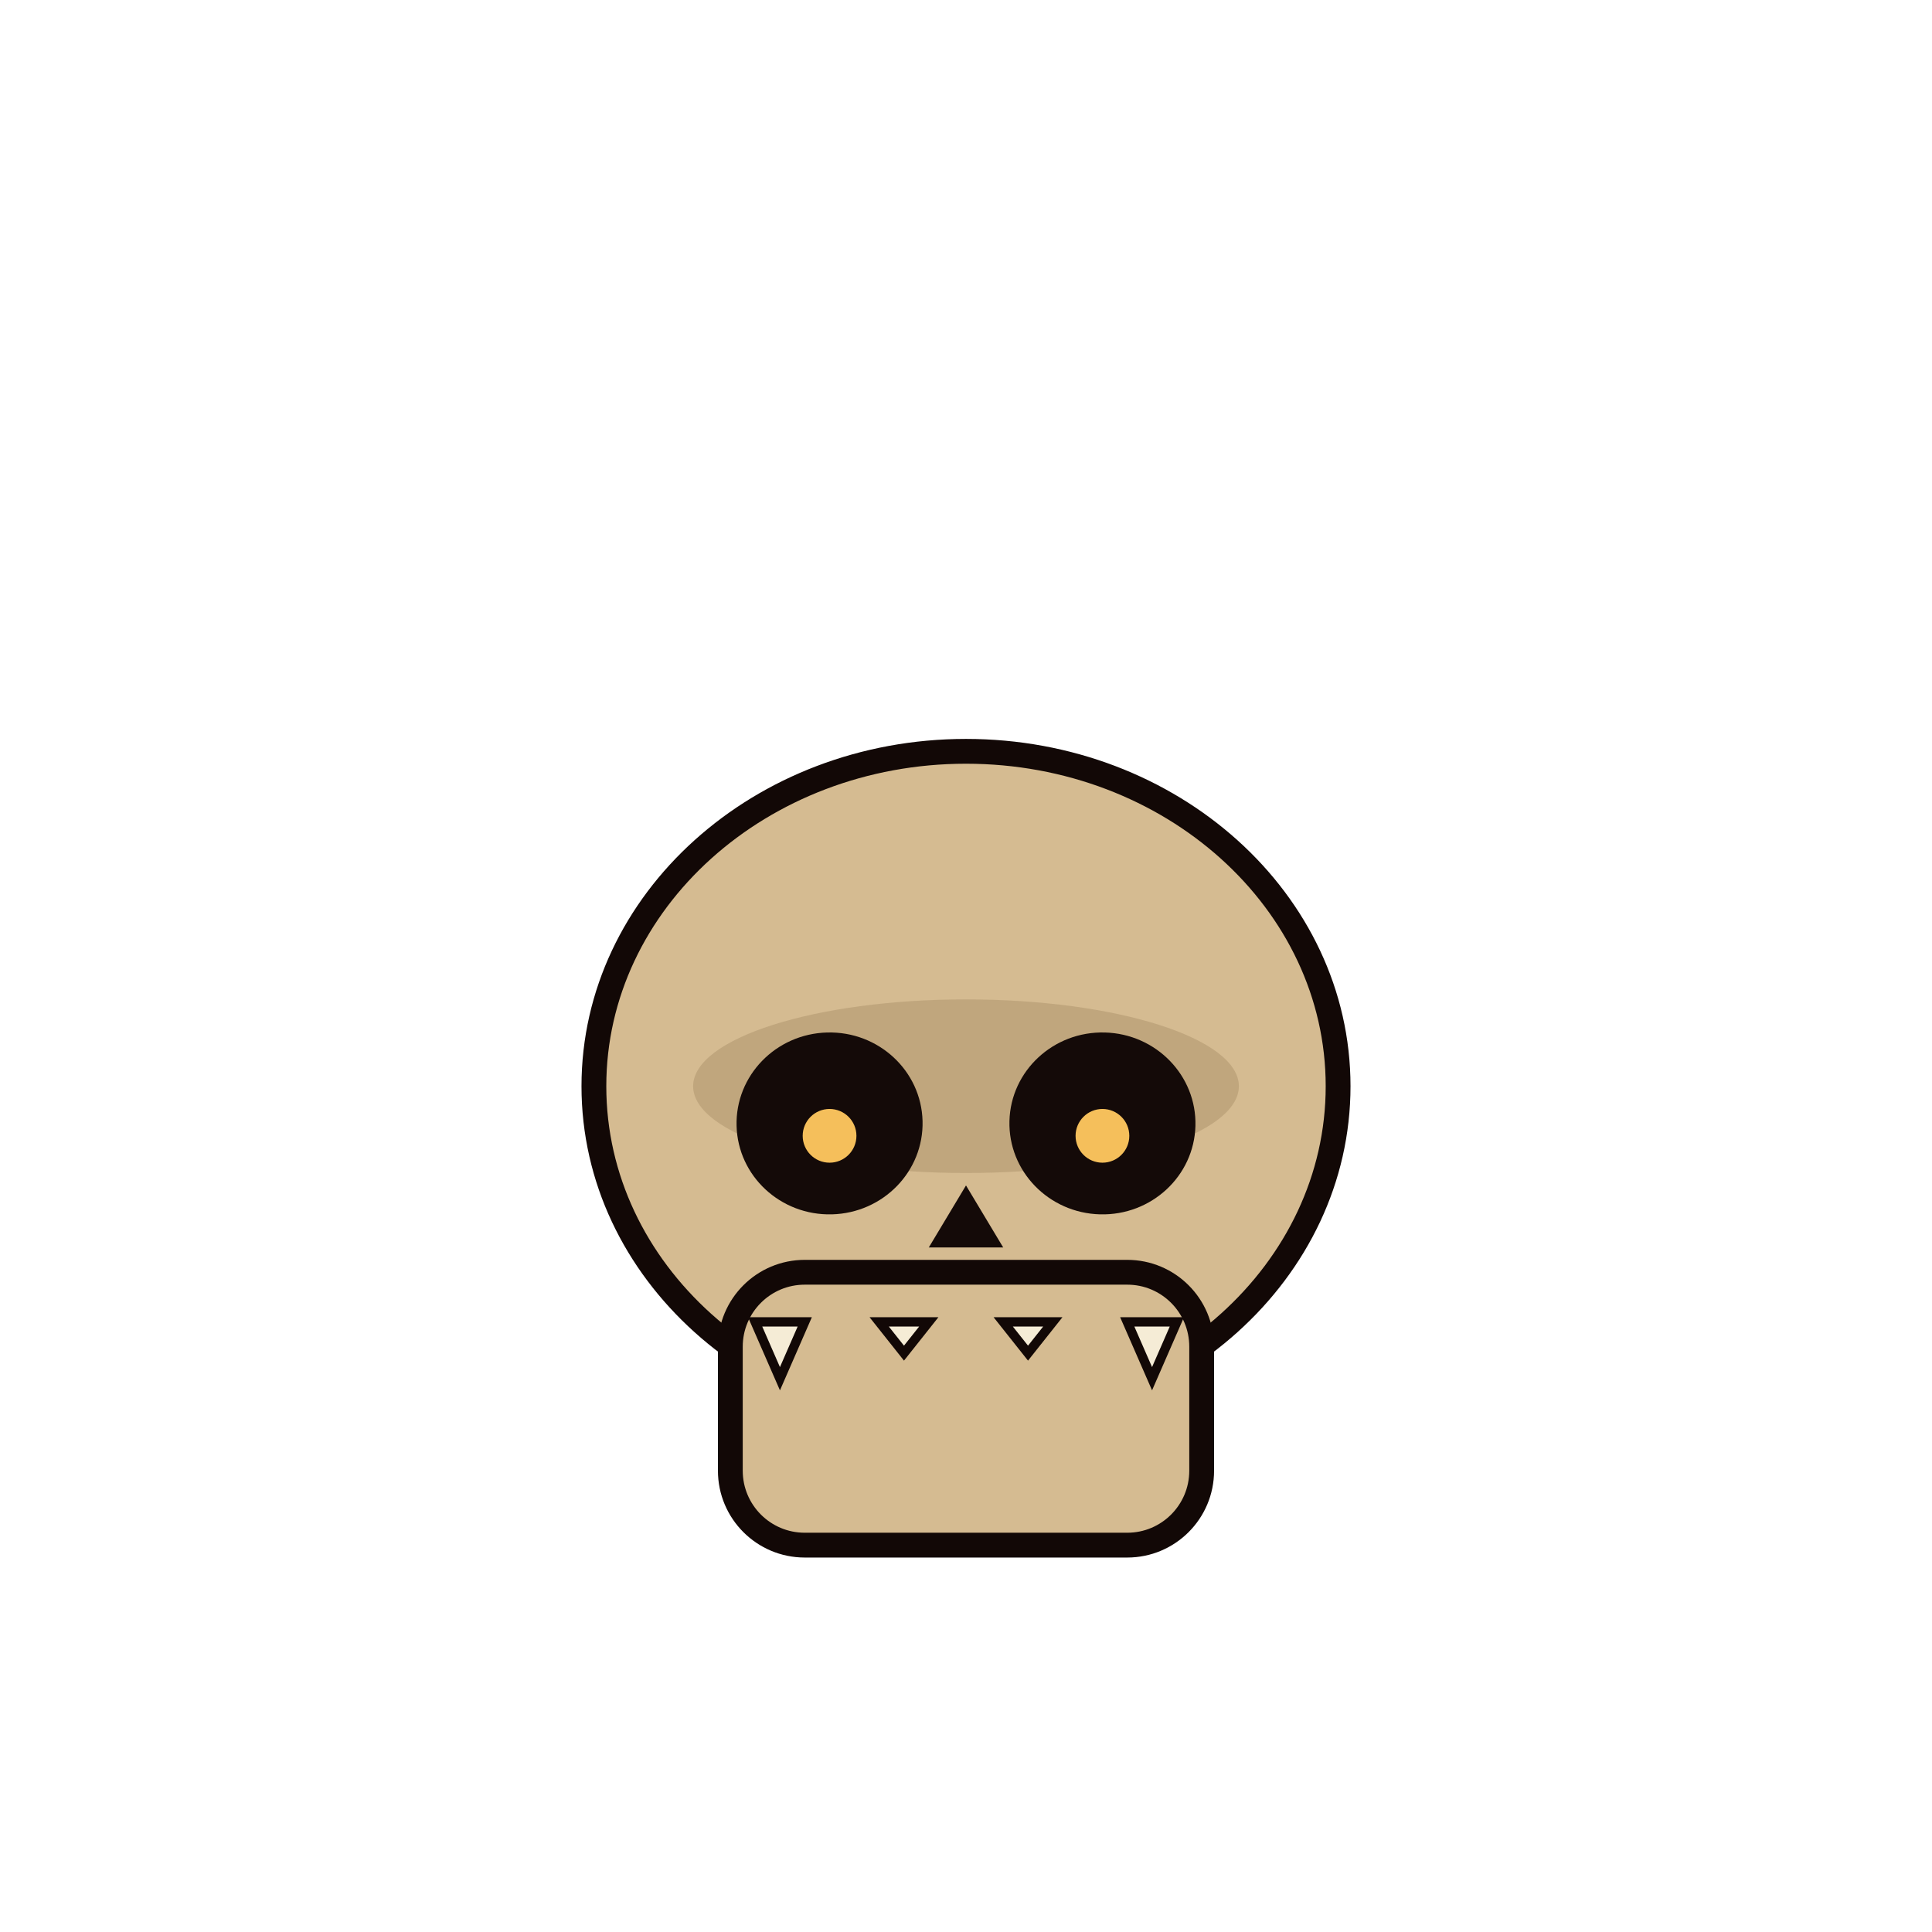
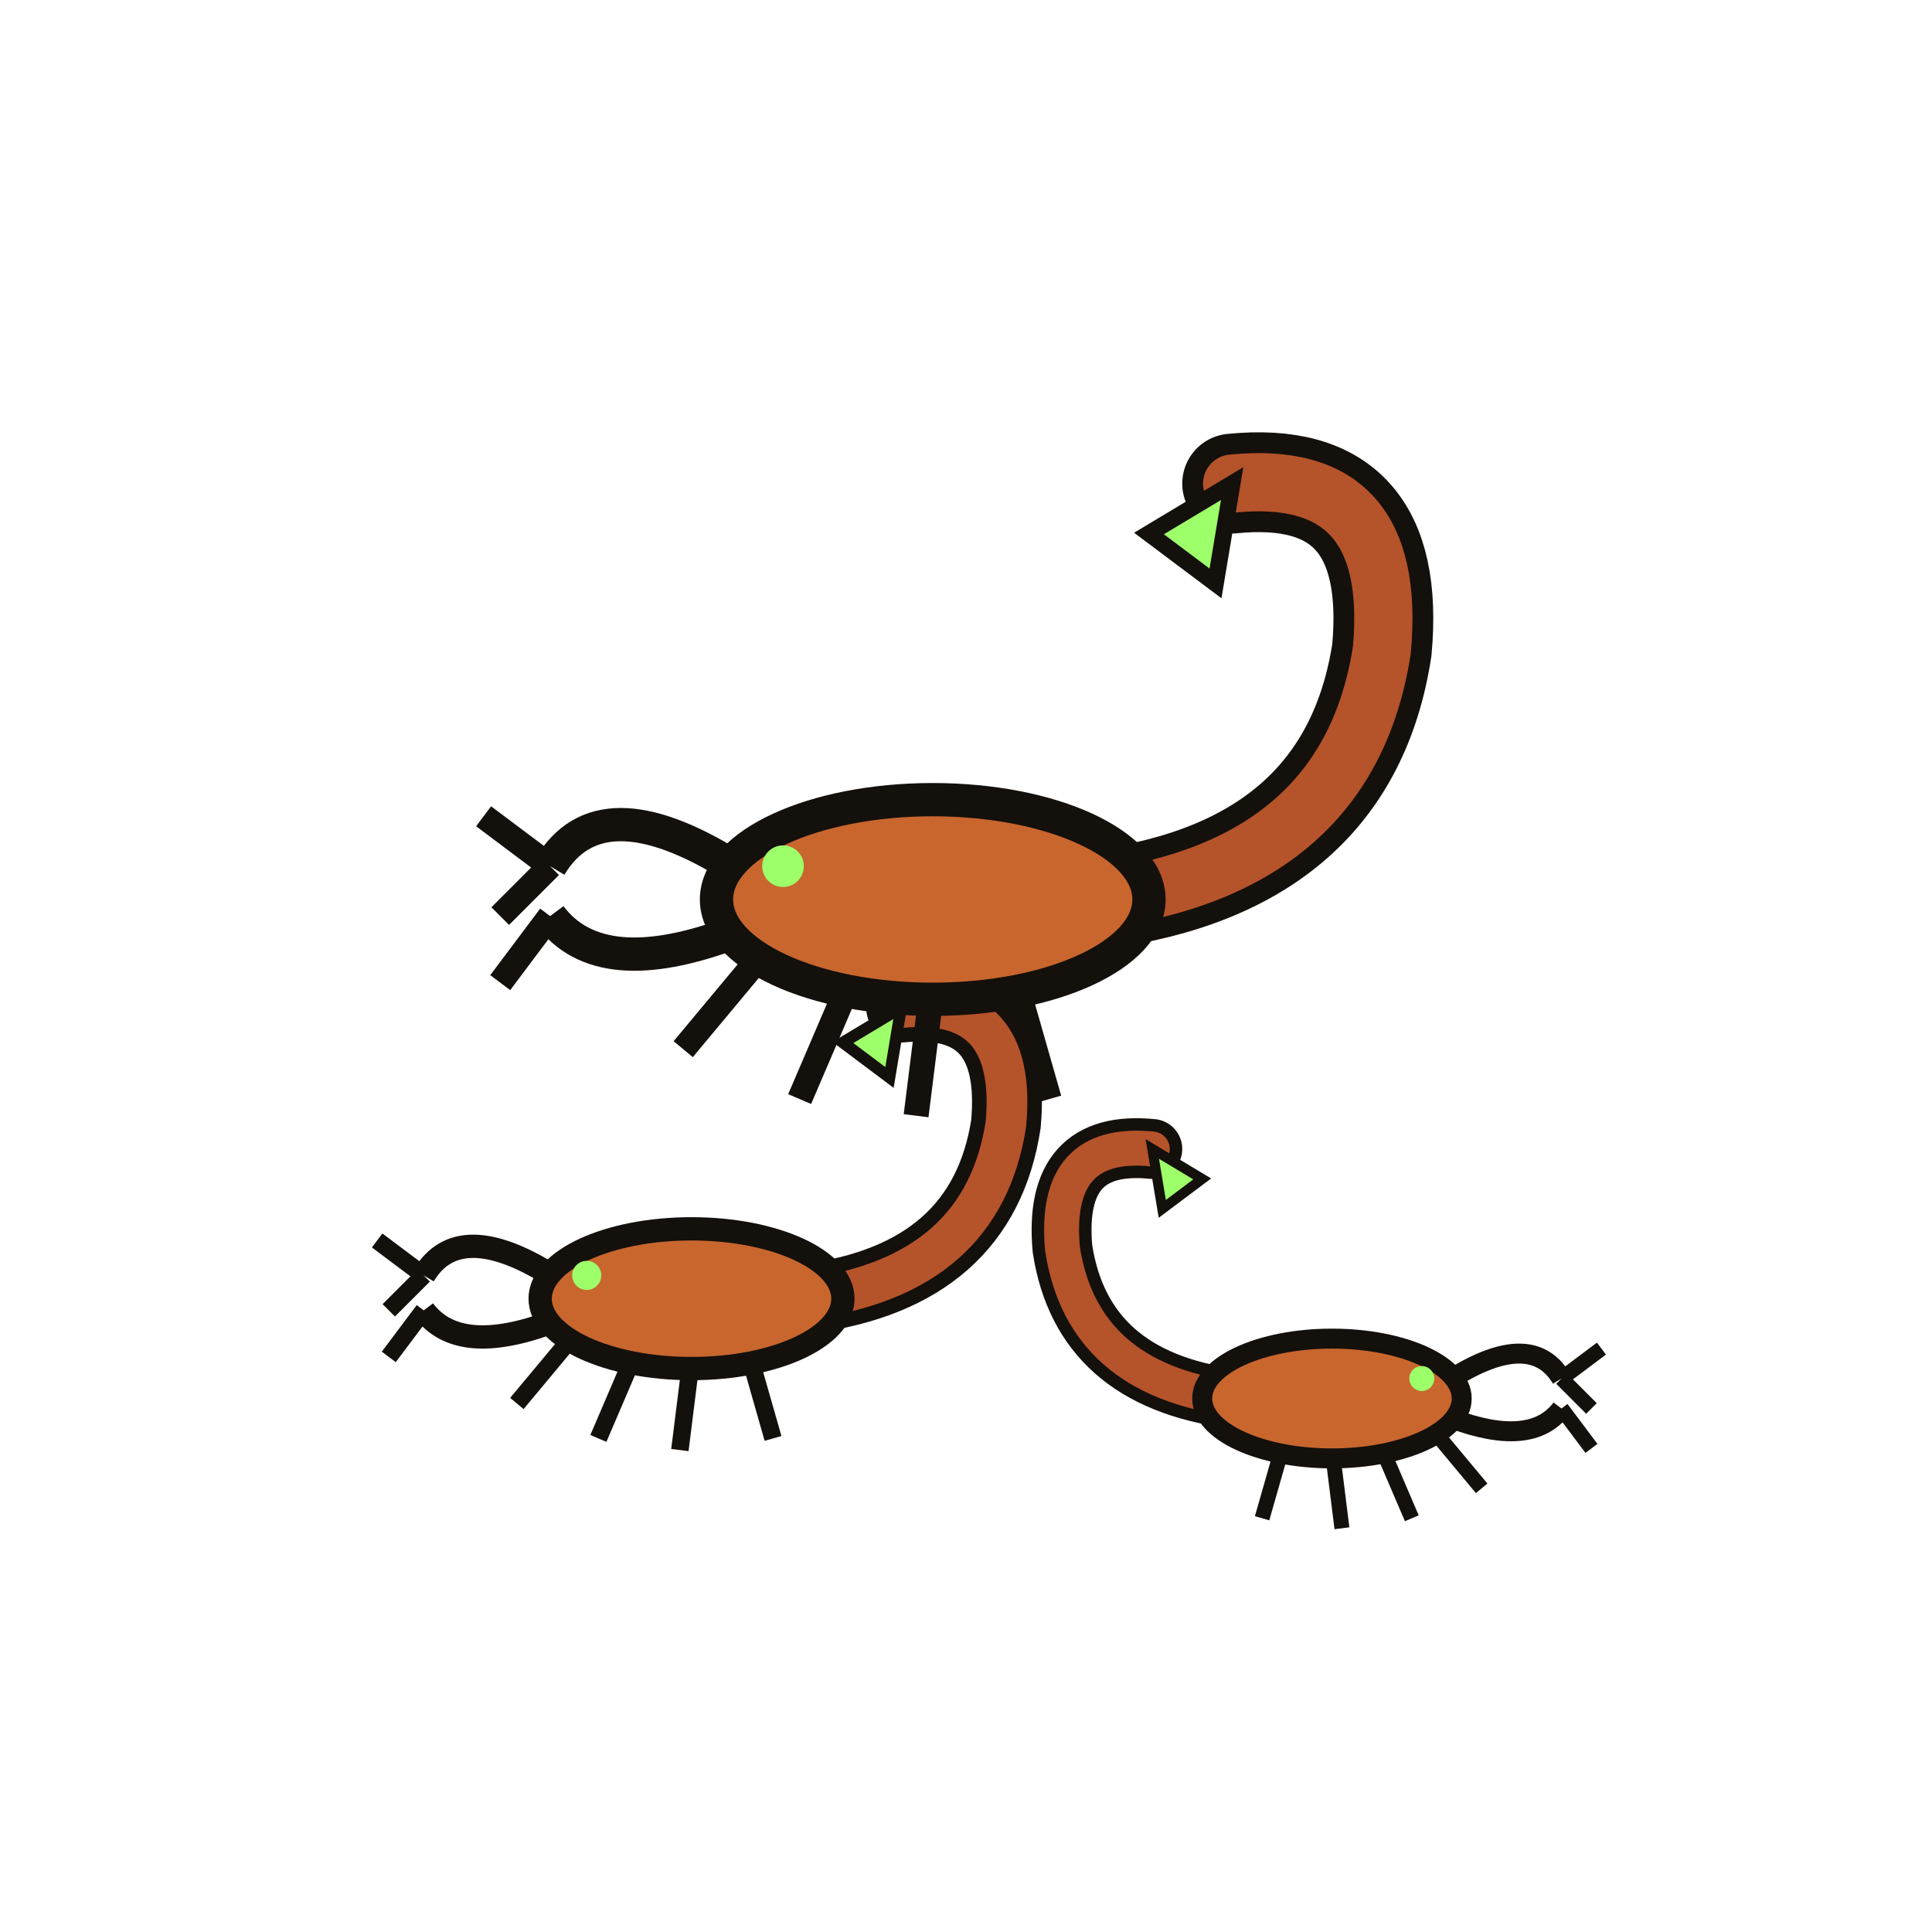
<svg xmlns="http://www.w3.org/2000/svg" viewBox="0 0 200 200" width="200" height="200">
  <defs />
-   <g transform="translate(100 124) scale(0.642)">
-     <ellipse cx="0" cy="-18" rx="60" ry="54" fill="#d5bb91" stroke="#120806" stroke-width="4" />
-     <rect x="-38" y="12" width="76" height="44" rx="12" fill="#d5bb91" stroke="#120806" stroke-width="4" />
-     <ellipse cx="0" cy="-18" rx="44" ry="14" fill="#997f59" opacity="0.35" />
-     <ellipse cx="-22" cy="-12" rx="15" ry="14.667" fill="#140a08" transform="rotate(-1.5 -22 -12)" />
-     <circle cx="-22" cy="-10" r="4.333" fill="#f5bf5b" />
-     <ellipse cx="22" cy="-12" rx="15" ry="14.667" fill="#140a08" transform="rotate(1.5 22 -12)" />
-     <circle cx="22" cy="-10" r="4.333" fill="#f5bf5b" />
-     <path d="M-6,8 L0,-2 L6,8 Z" fill="#140a08" />
-     <path d="M-34,20 L-30,29.167 L-26,20 Z" fill="#f5ecd6" stroke="#120806" stroke-width="1.5" />
-     <path d="M-14,20 L-10,25.042 L-6,20 Z" fill="#f5ecd6" stroke="#120806" stroke-width="1.5" />
-     <path d="M6,20 L10,25.042 L14,20 Z" fill="#f5ecd6" stroke="#120806" stroke-width="1.5" />
-     <path d="M26,20 L30,29.167 L34,20 Z" fill="#f5ecd6" stroke="#120806" stroke-width="1.5" />
+   <g transform="translate(100 100) scale(0.861)">
+     <g transform="translate(-26 40) scale(0.7 0.7)">
+       <path d="M10,0 Q40,-4 44,-30 Q46,-52 26,-50" fill="none" stroke="#14100c" stroke-width="12" stroke-linecap="round" />
+       <path d="M10,0 Q40,-4 44,-30 Q46,-52 26,-50" fill="none" stroke="#b5532a" stroke-width="7" stroke-linecap="round" />
+       <path d="M26,-50 L16,-44 L24,-38 Z" fill="#9dff6a" stroke="#14100c" stroke-width="2" />
+       <path d="M-30,6 L-40,18 M-20,10 L-26,24 M-10,10 L-12,26 M0,10 L4,24" stroke="#14100c" stroke-width="3" />
+       <ellipse cx="-10" cy="0" rx="26" ry="12" fill="#c8662e" stroke="#14100c" stroke-width="4" />
+       <path d="M-34,-4 Q-50,-14 -56,-4 M-34,4 Q-50,10 -56,2" fill="none" stroke="#14100c" stroke-width="4" />
+       <path d="M-56,-4 L-64,-10 M-56,-4 L-62,2 M-56,2 L-62,10" stroke="#14100c" stroke-width="3" />
+       <circle cx="-28" cy="-4" r="2.5" fill="#9dff6a" />
+     </g>
+     <g transform="translate(38 52) scale(-0.6 0.6)">
+       <path d="M10,0 Q40,-4 44,-30 Q46,-52 26,-50" fill="none" stroke="#14100c" stroke-width="12" stroke-linecap="round" />
+       <path d="M10,0 Q40,-4 44,-30 Q46,-52 26,-50" fill="none" stroke="#b5532a" stroke-width="7" stroke-linecap="round" />
+       <path d="M26,-50 L16,-44 L24,-38 Z" fill="#9dff6a" stroke="#14100c" stroke-width="2" />
+       <path d="M-30,6 L-40,18 M-20,10 L-26,24 M-10,10 L-12,26 M0,10 L4,24" stroke="#14100c" stroke-width="3" />
+       <ellipse cx="-10" cy="0" rx="26" ry="12" fill="#c8662e" stroke="#14100c" stroke-width="4" />
+       <path d="M-34,-4 Q-50,-14 -56,-4 M-34,4 Q-50,10 -56,2" fill="none" stroke="#14100c" stroke-width="4" />
+       <path d="M-56,-4 L-64,-10 M-56,-4 L-62,2 M-56,2 L-62,10" stroke="#14100c" stroke-width="3" />
+       <circle cx="-28" cy="-4" r="2.5" fill="#9dff6a" />
+     </g>
+     <g transform="translate(6 -8) scale(1 1)">
+       <path d="M10,0 Q40,-4 44,-30 Q46,-52 26,-50" fill="none" stroke="#14100c" stroke-width="12" stroke-linecap="round" />
+       <path d="M10,0 Q40,-4 44,-30 Q46,-52 26,-50" fill="none" stroke="#b5532a" stroke-width="7" stroke-linecap="round" />
+       <path d="M26,-50 L16,-44 L24,-38 Z" fill="#9dff6a" stroke="#14100c" stroke-width="2" />
+       <path d="M-30,6 L-40,18 M-20,10 L-26,24 M-10,10 L-12,26 M0,10 L4,24" stroke="#14100c" stroke-width="3" />
+       <ellipse cx="-10" cy="0" rx="26" ry="12" fill="#c8662e" stroke="#14100c" stroke-width="4" />
+       <path d="M-34,-4 Q-50,-14 -56,-4 M-34,4 Q-50,10 -56,2" fill="none" stroke="#14100c" stroke-width="4" />
+       <path d="M-56,-4 L-64,-10 M-56,-4 L-62,2 M-56,2 L-62,10" stroke="#14100c" stroke-width="3" />
+       <circle cx="-28" cy="-4" r="2.5" fill="#9dff6a" />
+     </g>
  </g>
</svg>
